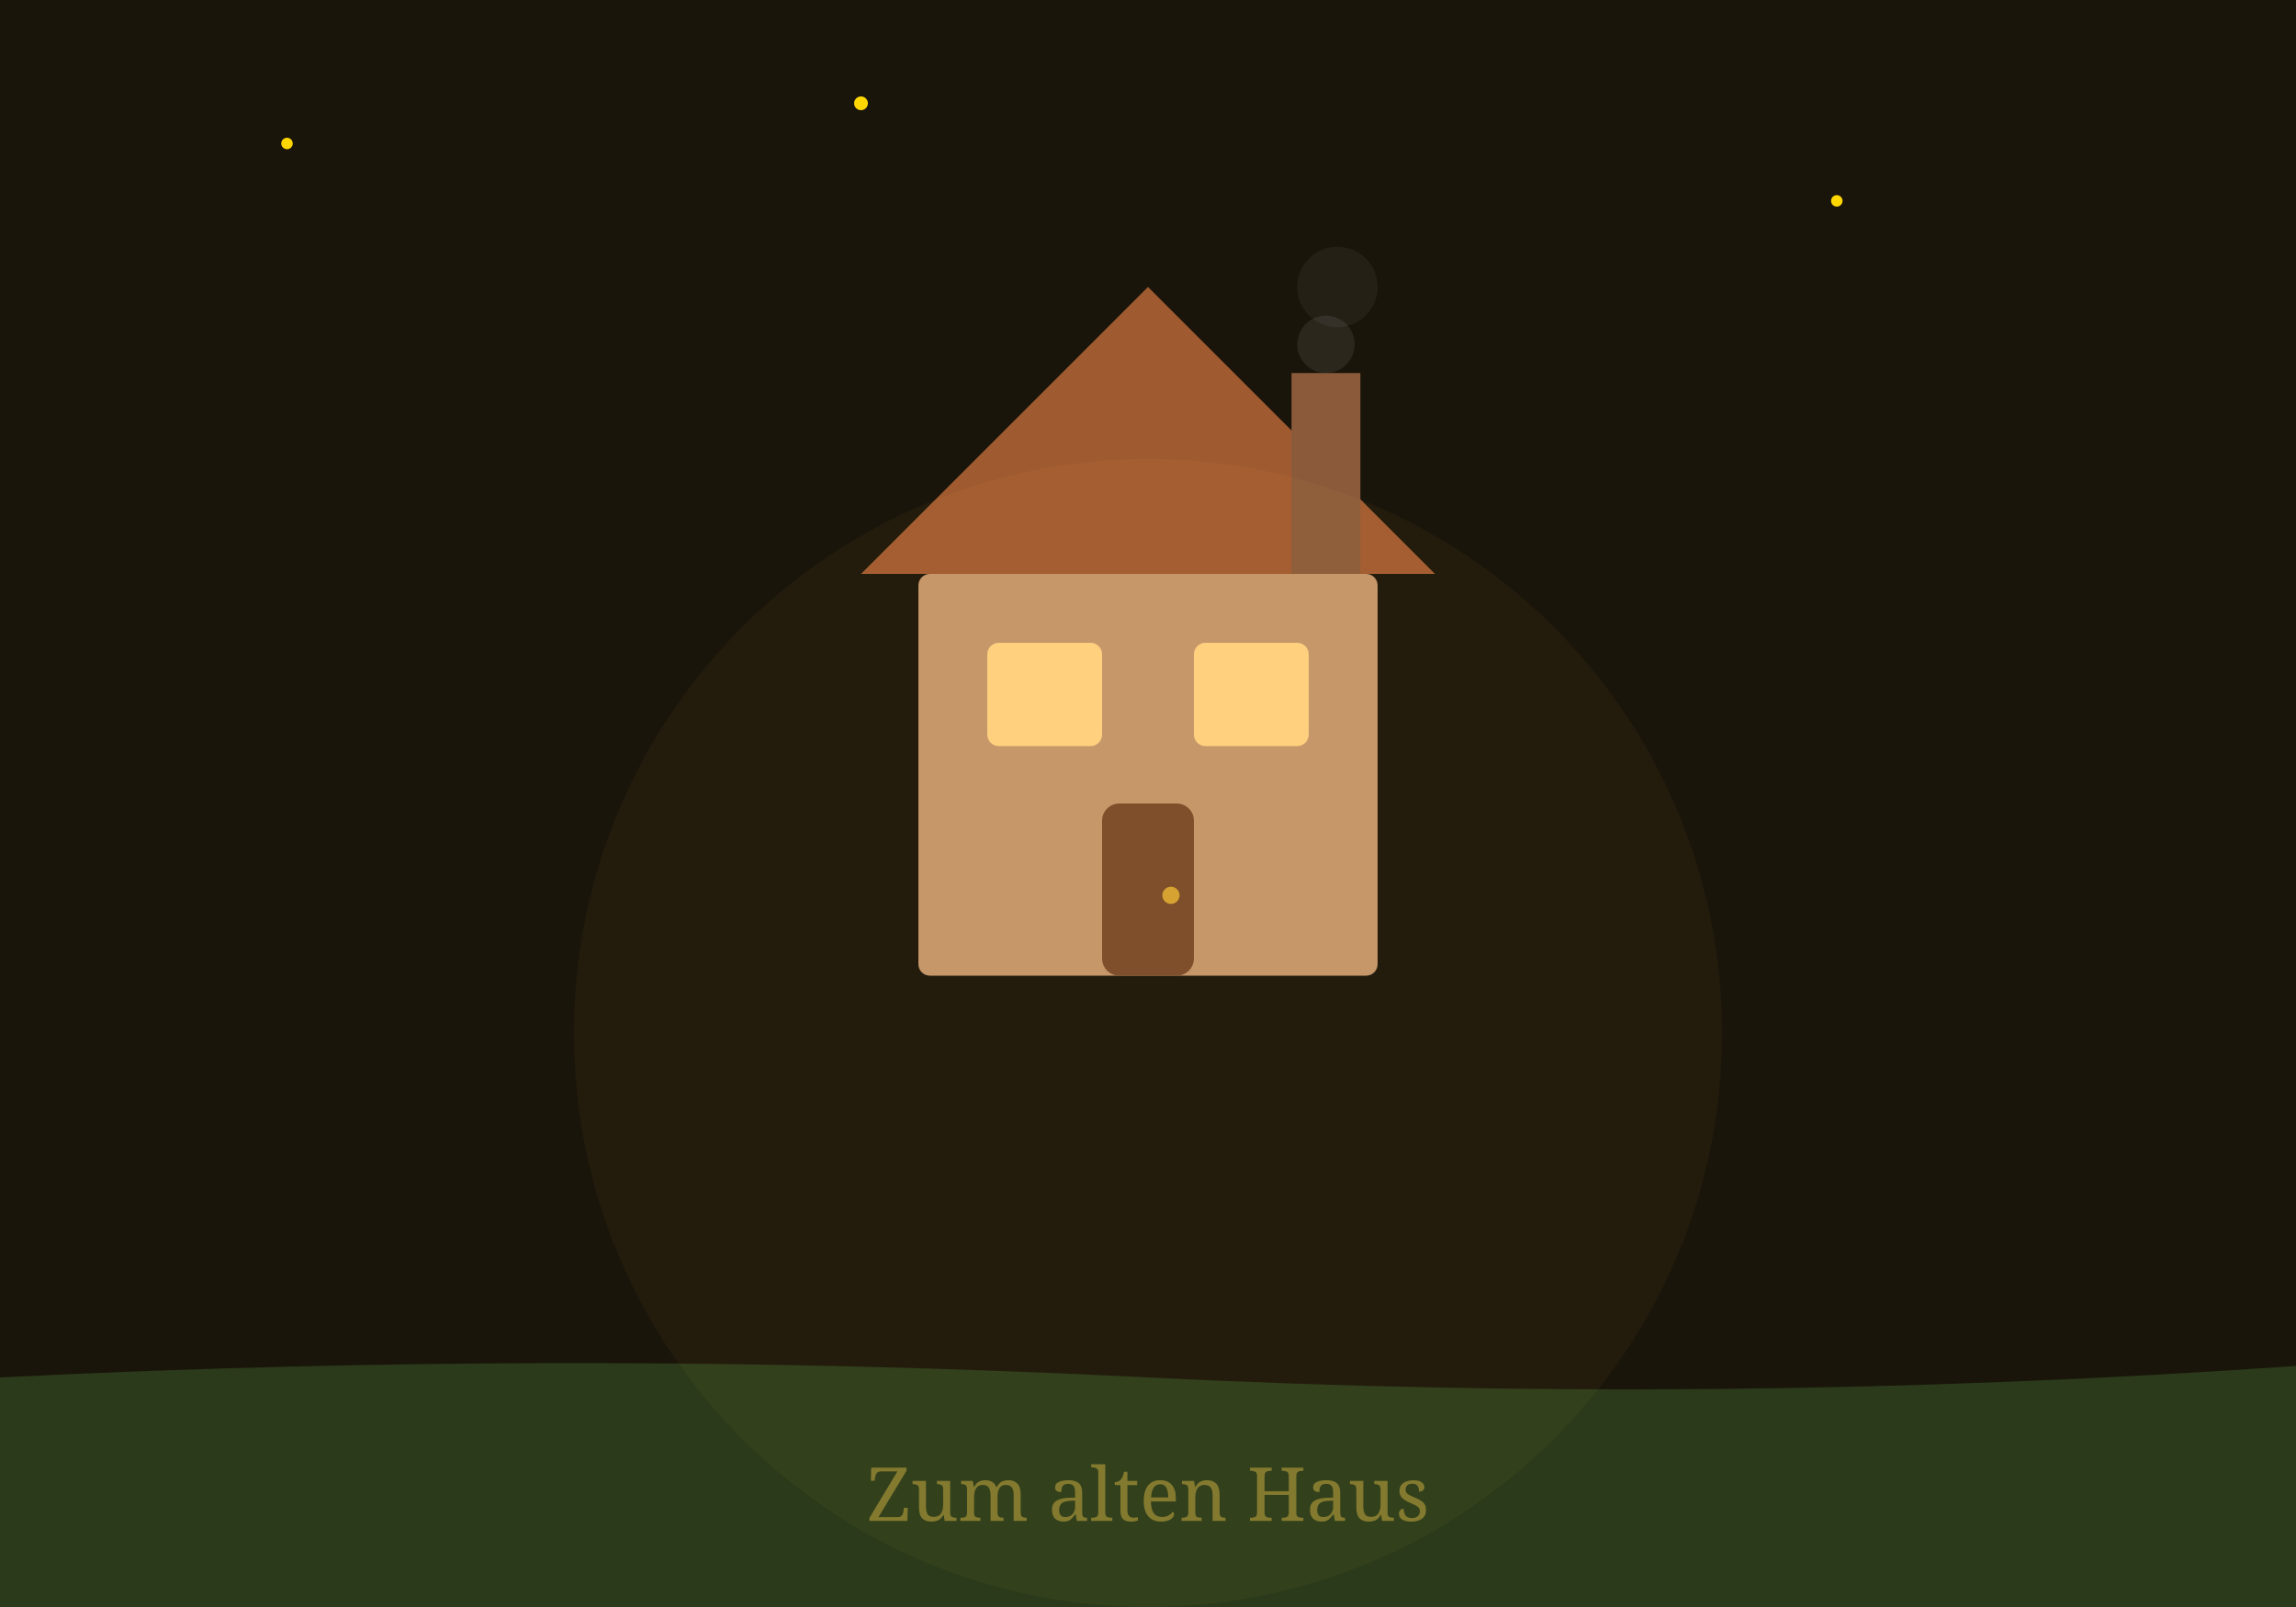
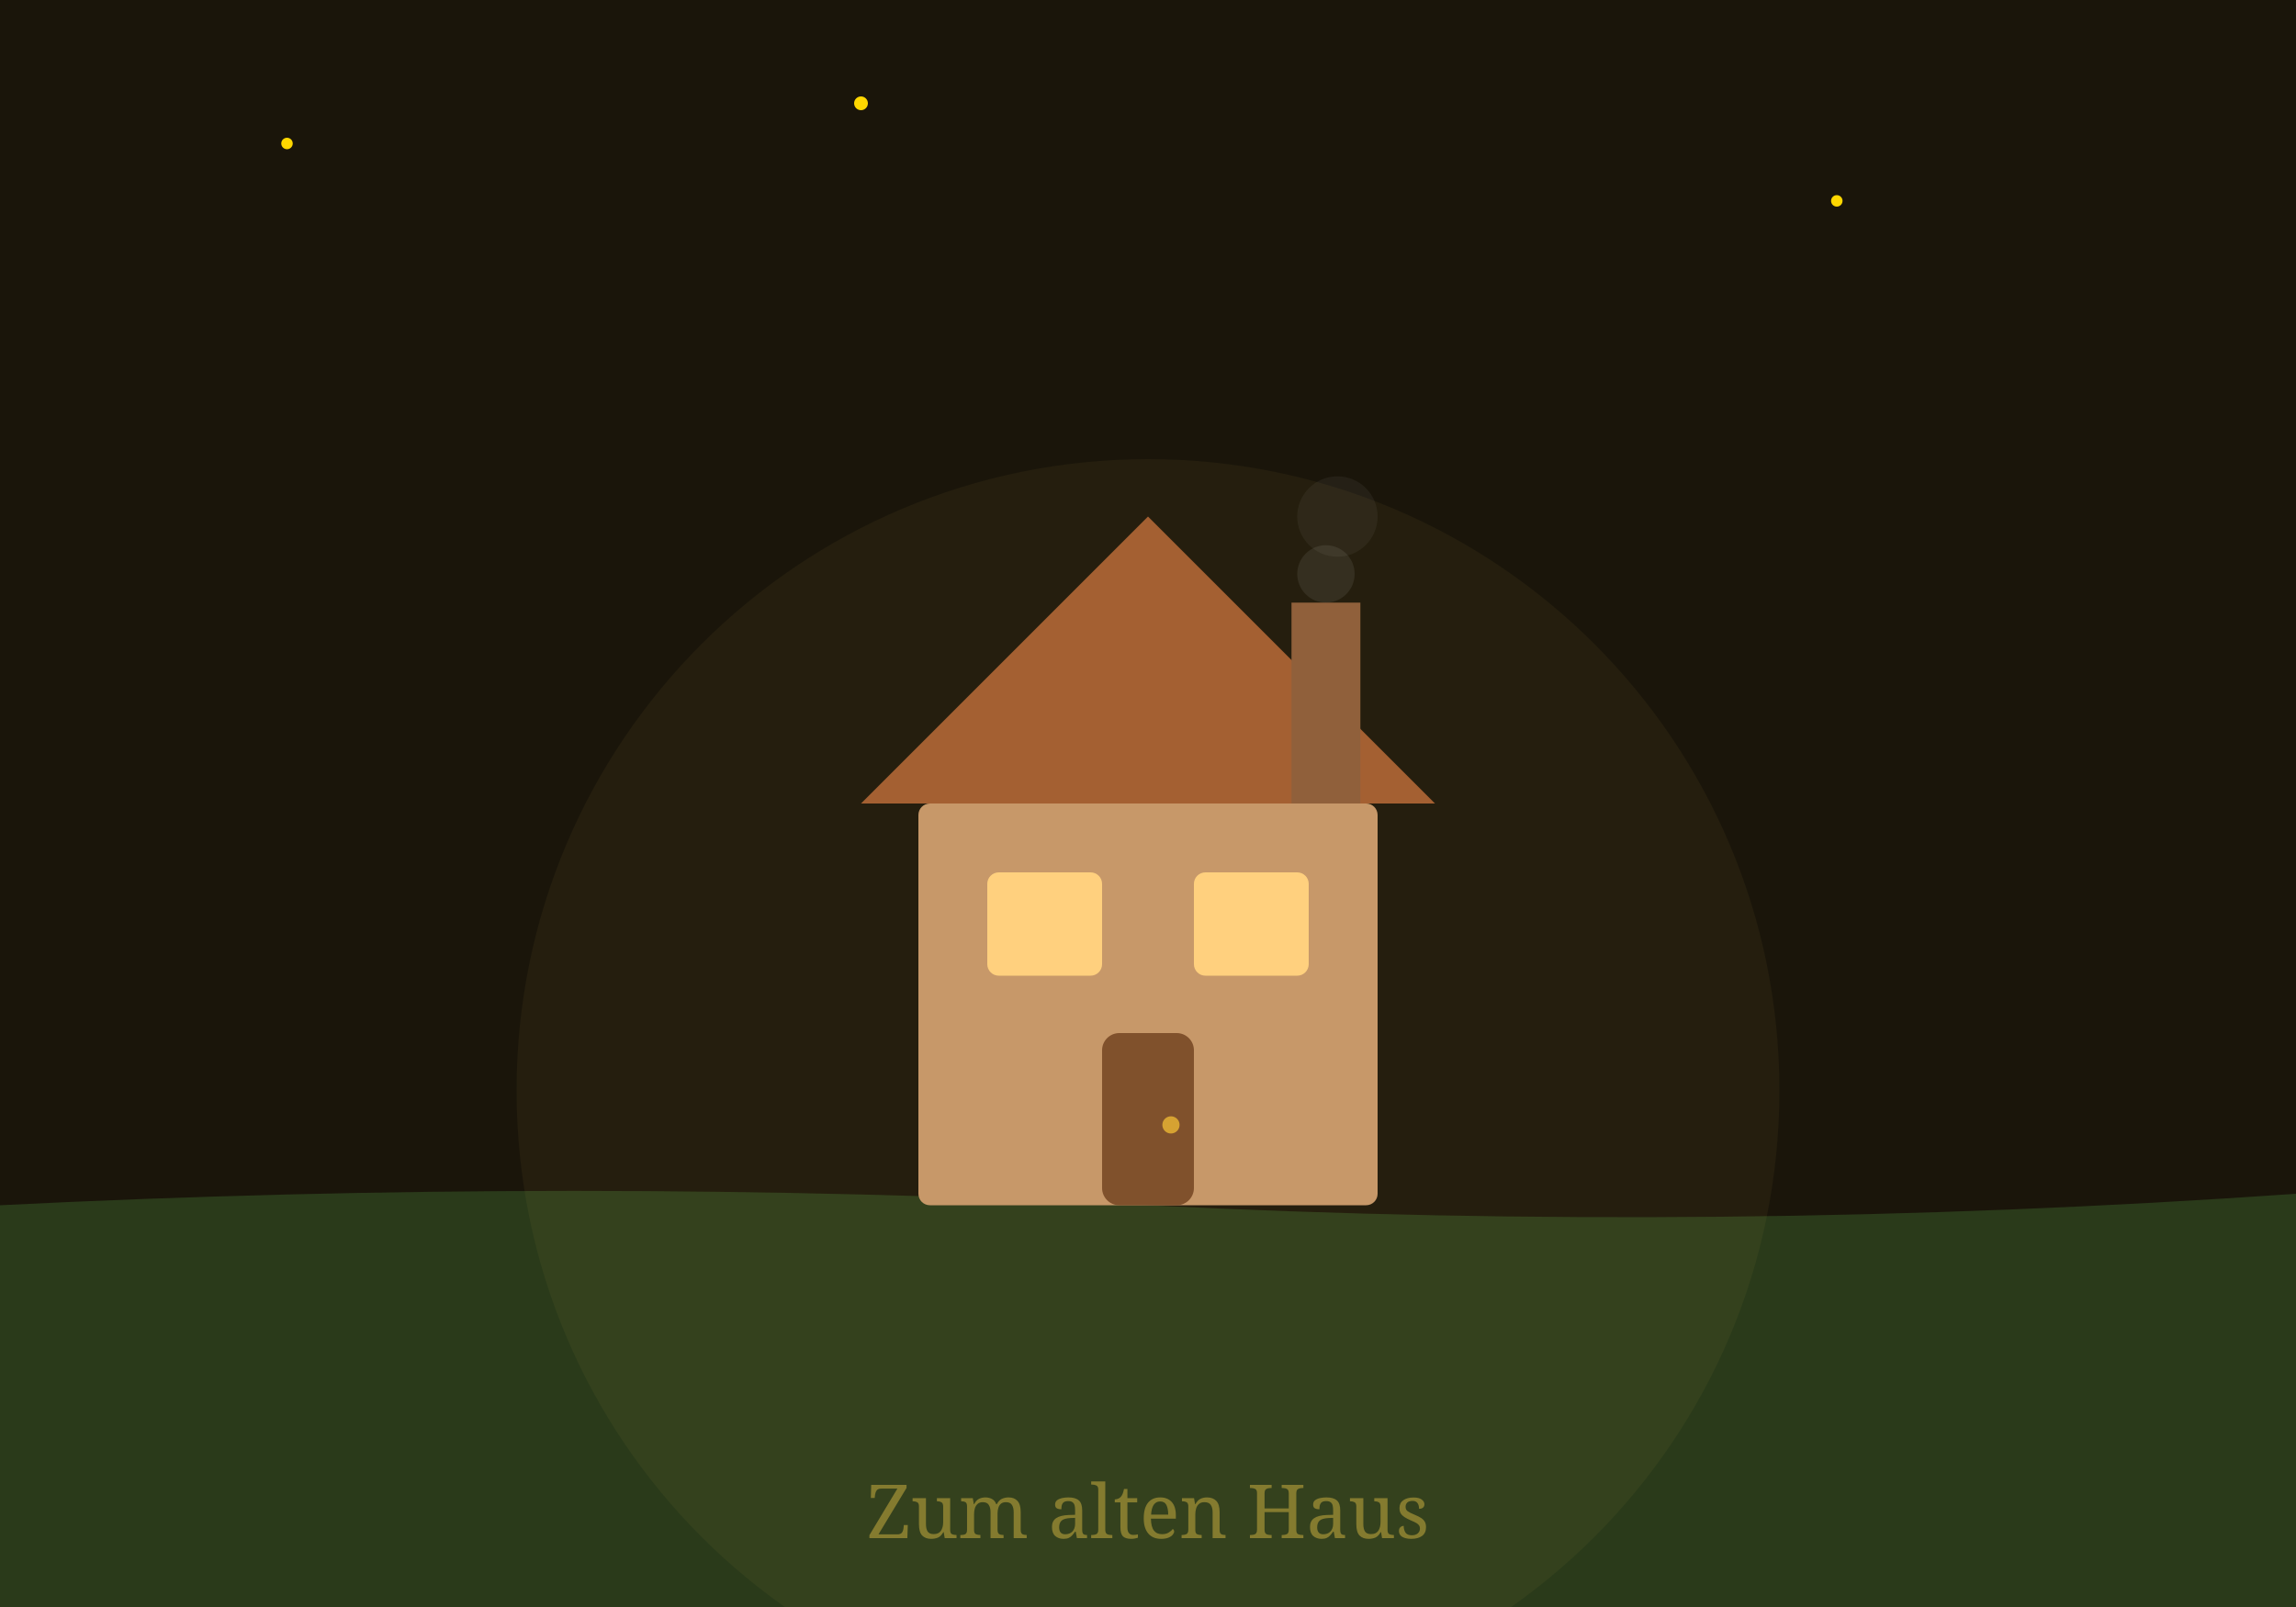
<svg xmlns="http://www.w3.org/2000/svg" viewBox="0 0 400 280">
  <defs>
    <style>
    .wg{animation:wgl 3s ease-in-out infinite}@keyframes wgl{0%,100%{fill:#ffd080}50%{fill:#ffe8b0}}
    .sm{animation:sr 5s ease-out infinite}@keyframes sr{0%{transform:translate(0,0) scale(1);opacity:.12}100%{transform:translate(-8px,-30px) scale(1.8);opacity:0}}
    .st{animation:tw 2s ease-in-out infinite}@keyframes tw{0%,100%{opacity:.3}50%{opacity:.8}}
  </style>
  </defs>
  <rect width="400" height="280" fill="#1a150a" />
  <circle cx="50" cy="25" r="1" fill="#ffd700" class="st" />
  <circle cx="150" cy="18" r="1.2" fill="#ffd700" class="st" style="animation-delay:1s" />
  <circle cx="320" cy="35" r="1" fill="#ffd700" class="st" />
-   <g transform="translate(200,100)">
+   <path d="M0,210 Q100,205 200,210 Q300,215 400,208 L400,280 L0,280Z" fill="#2a3a1a" />
+   <g transform="translate(200,140)">
    <polygon points="-50,0 0,-50 50,0" fill="#a05a30" />
    <rect x="-40" y="0" width="80" height="70" fill="#c4956a" rx="2" />
    <rect x="-28" y="12" width="20" height="18" rx="2" fill="#ffd080" class="wg" />
    <rect x="8" y="12" width="20" height="18" rx="2" fill="#ffd080" class="wg" style="animation-delay:1s" />
    <rect x="-8" y="40" width="16" height="30" rx="3" fill="#7a4a2a" />
    <circle cx="4" cy="56" r="1.5" fill="#d4a030" />
    <rect x="25" y="-35" width="12" height="35" fill="#8a5a3a" />
    <circle cx="31" cy="-40" r="5" fill="#aaa" opacity=".12" class="sm" />
    <circle cx="33" cy="-50" r="7" fill="#aaa" opacity=".08" class="sm" style="animation-delay:1s" />
  </g>
-   <path d="M0,240 Q100,235 200,240 Q300,245 400,238 L400,280 L0,280Z" fill="#2a3a1a" />
-   <circle cx="200" cy="180" r="100" fill="rgba(255,200,80,0.04)" />
-   <text x="200" y="265" text-anchor="middle" fill="rgba(252,211,77,0.4)" font-size="13" font-family="Georgia,serif">Zum alten Haus</text>
+   <circle cx="200" cy="190" r="110" fill="rgba(255,200,80,0.05)" />
+   <text x="200" y="268" text-anchor="middle" fill="rgba(252,211,77,0.4)" font-size="13" font-family="Georgia,serif">Zum alten Haus</text>
</svg>
